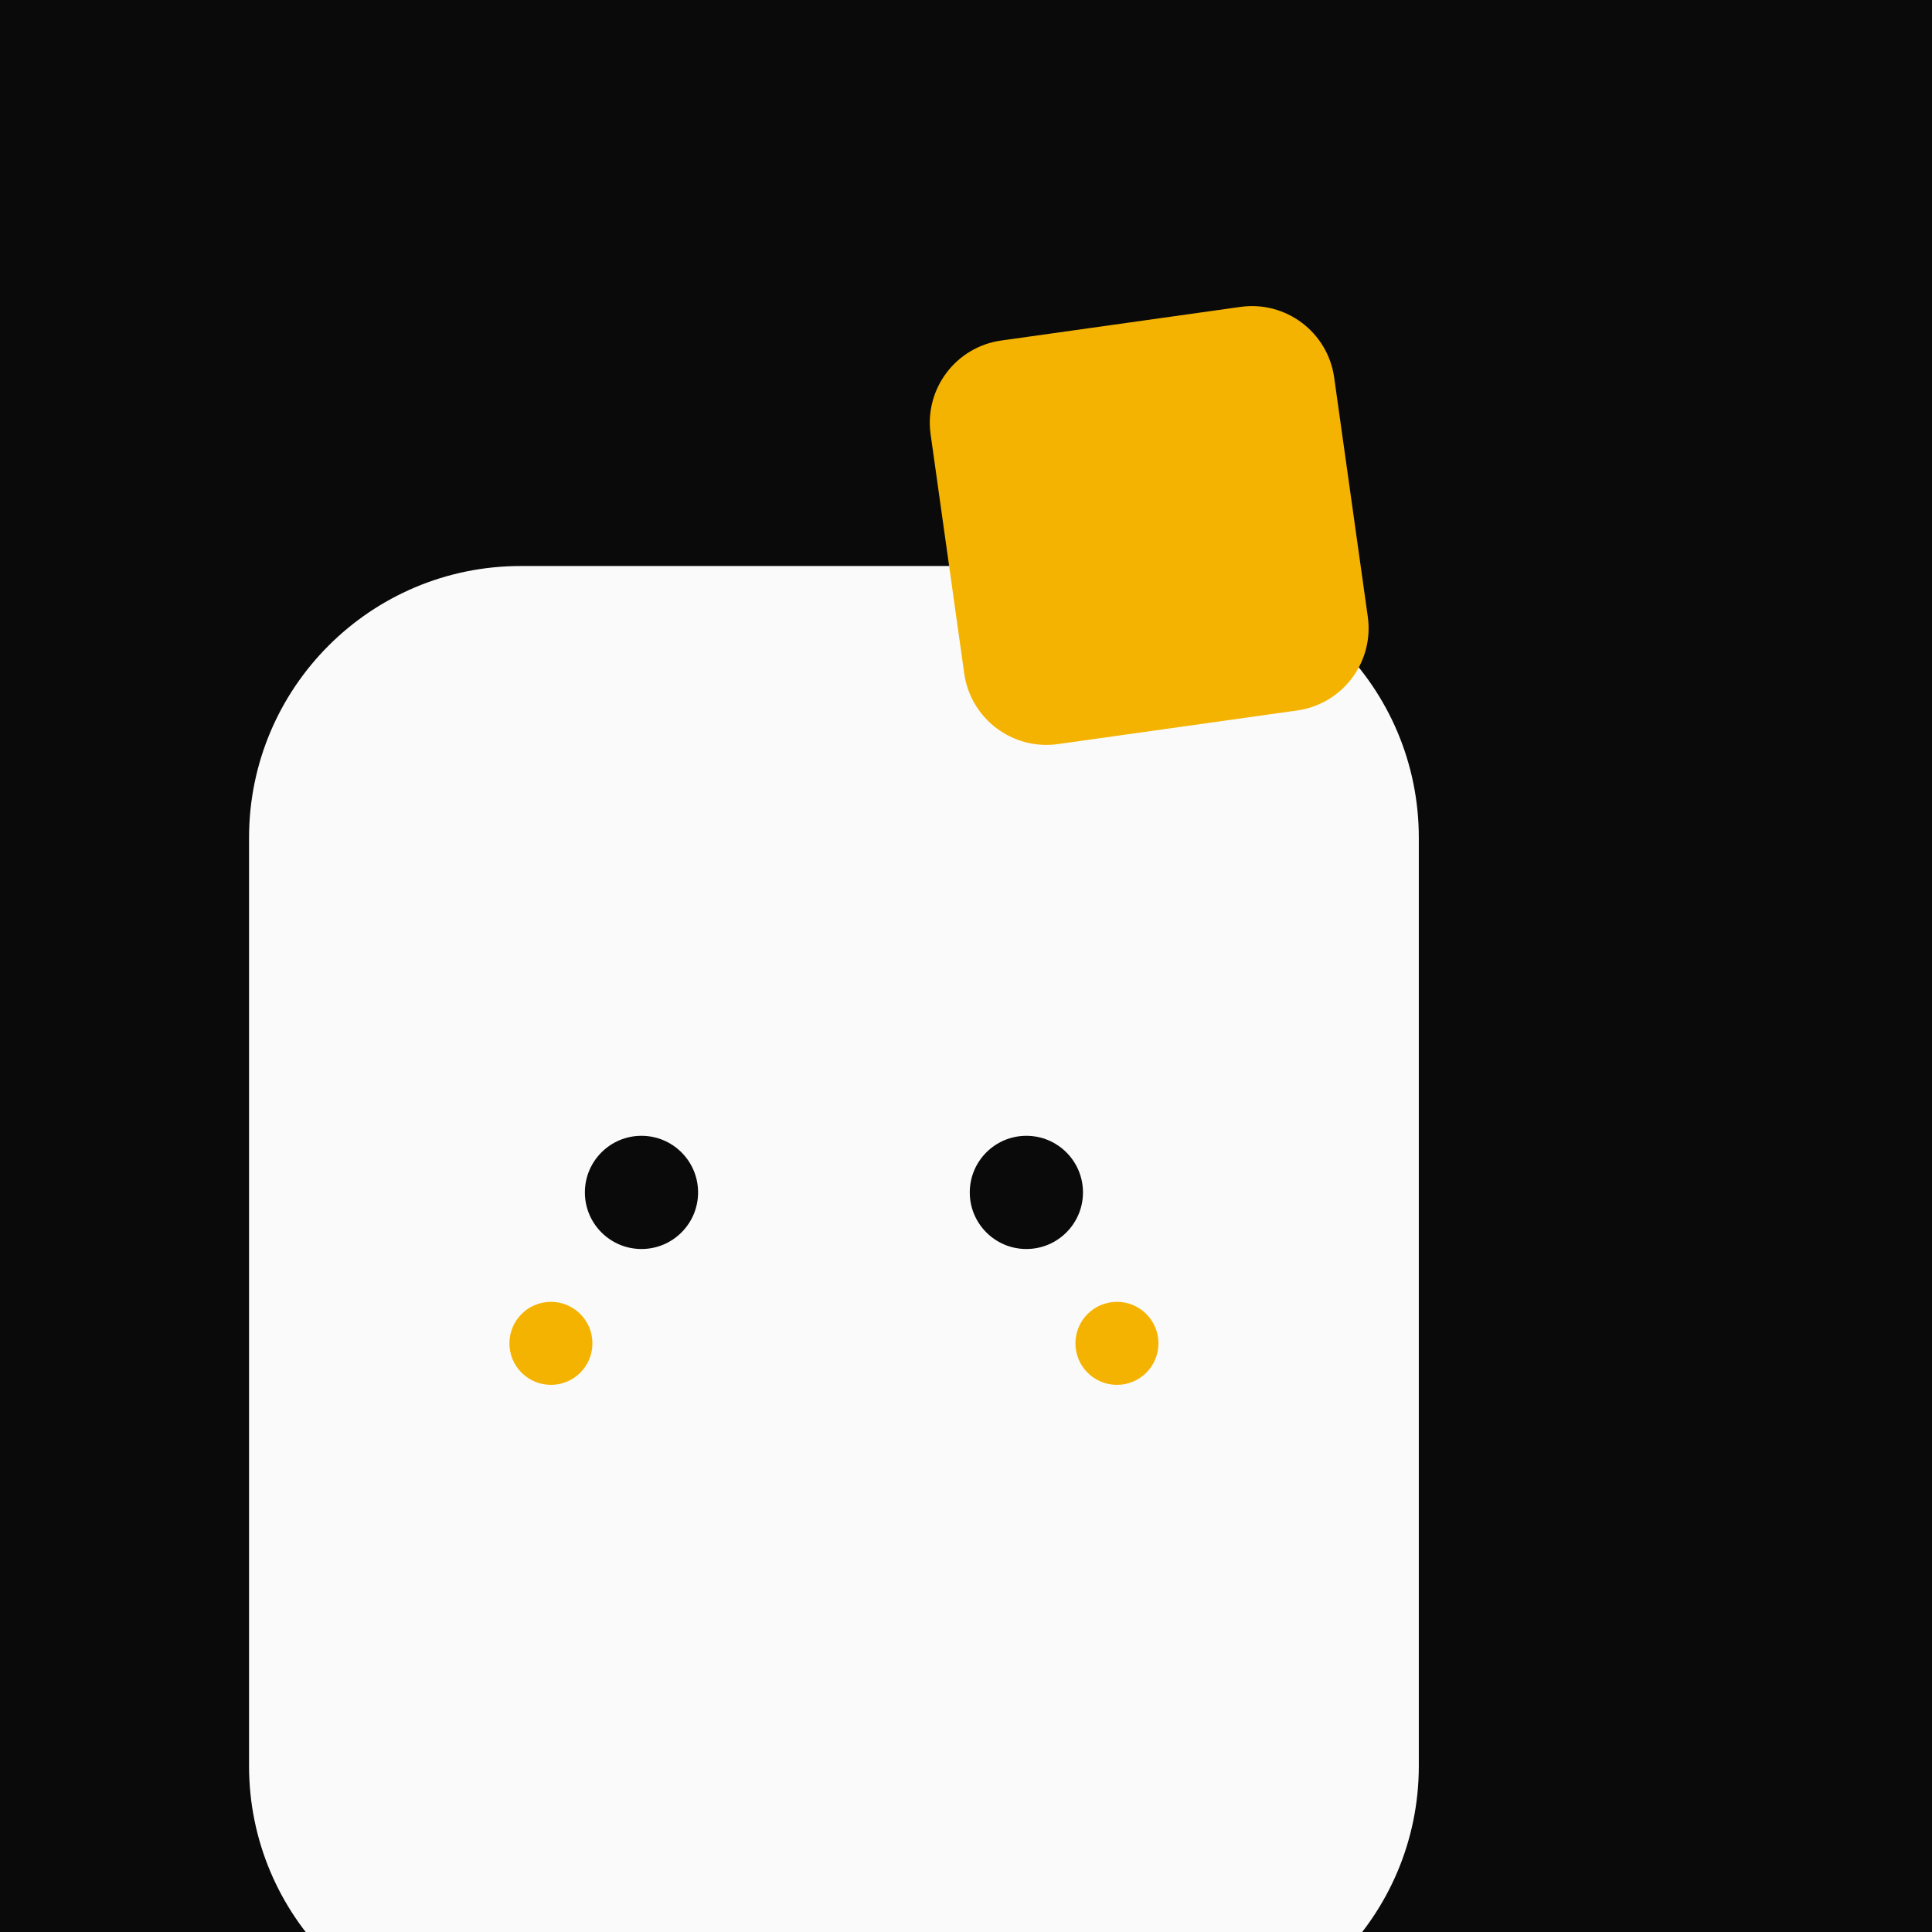
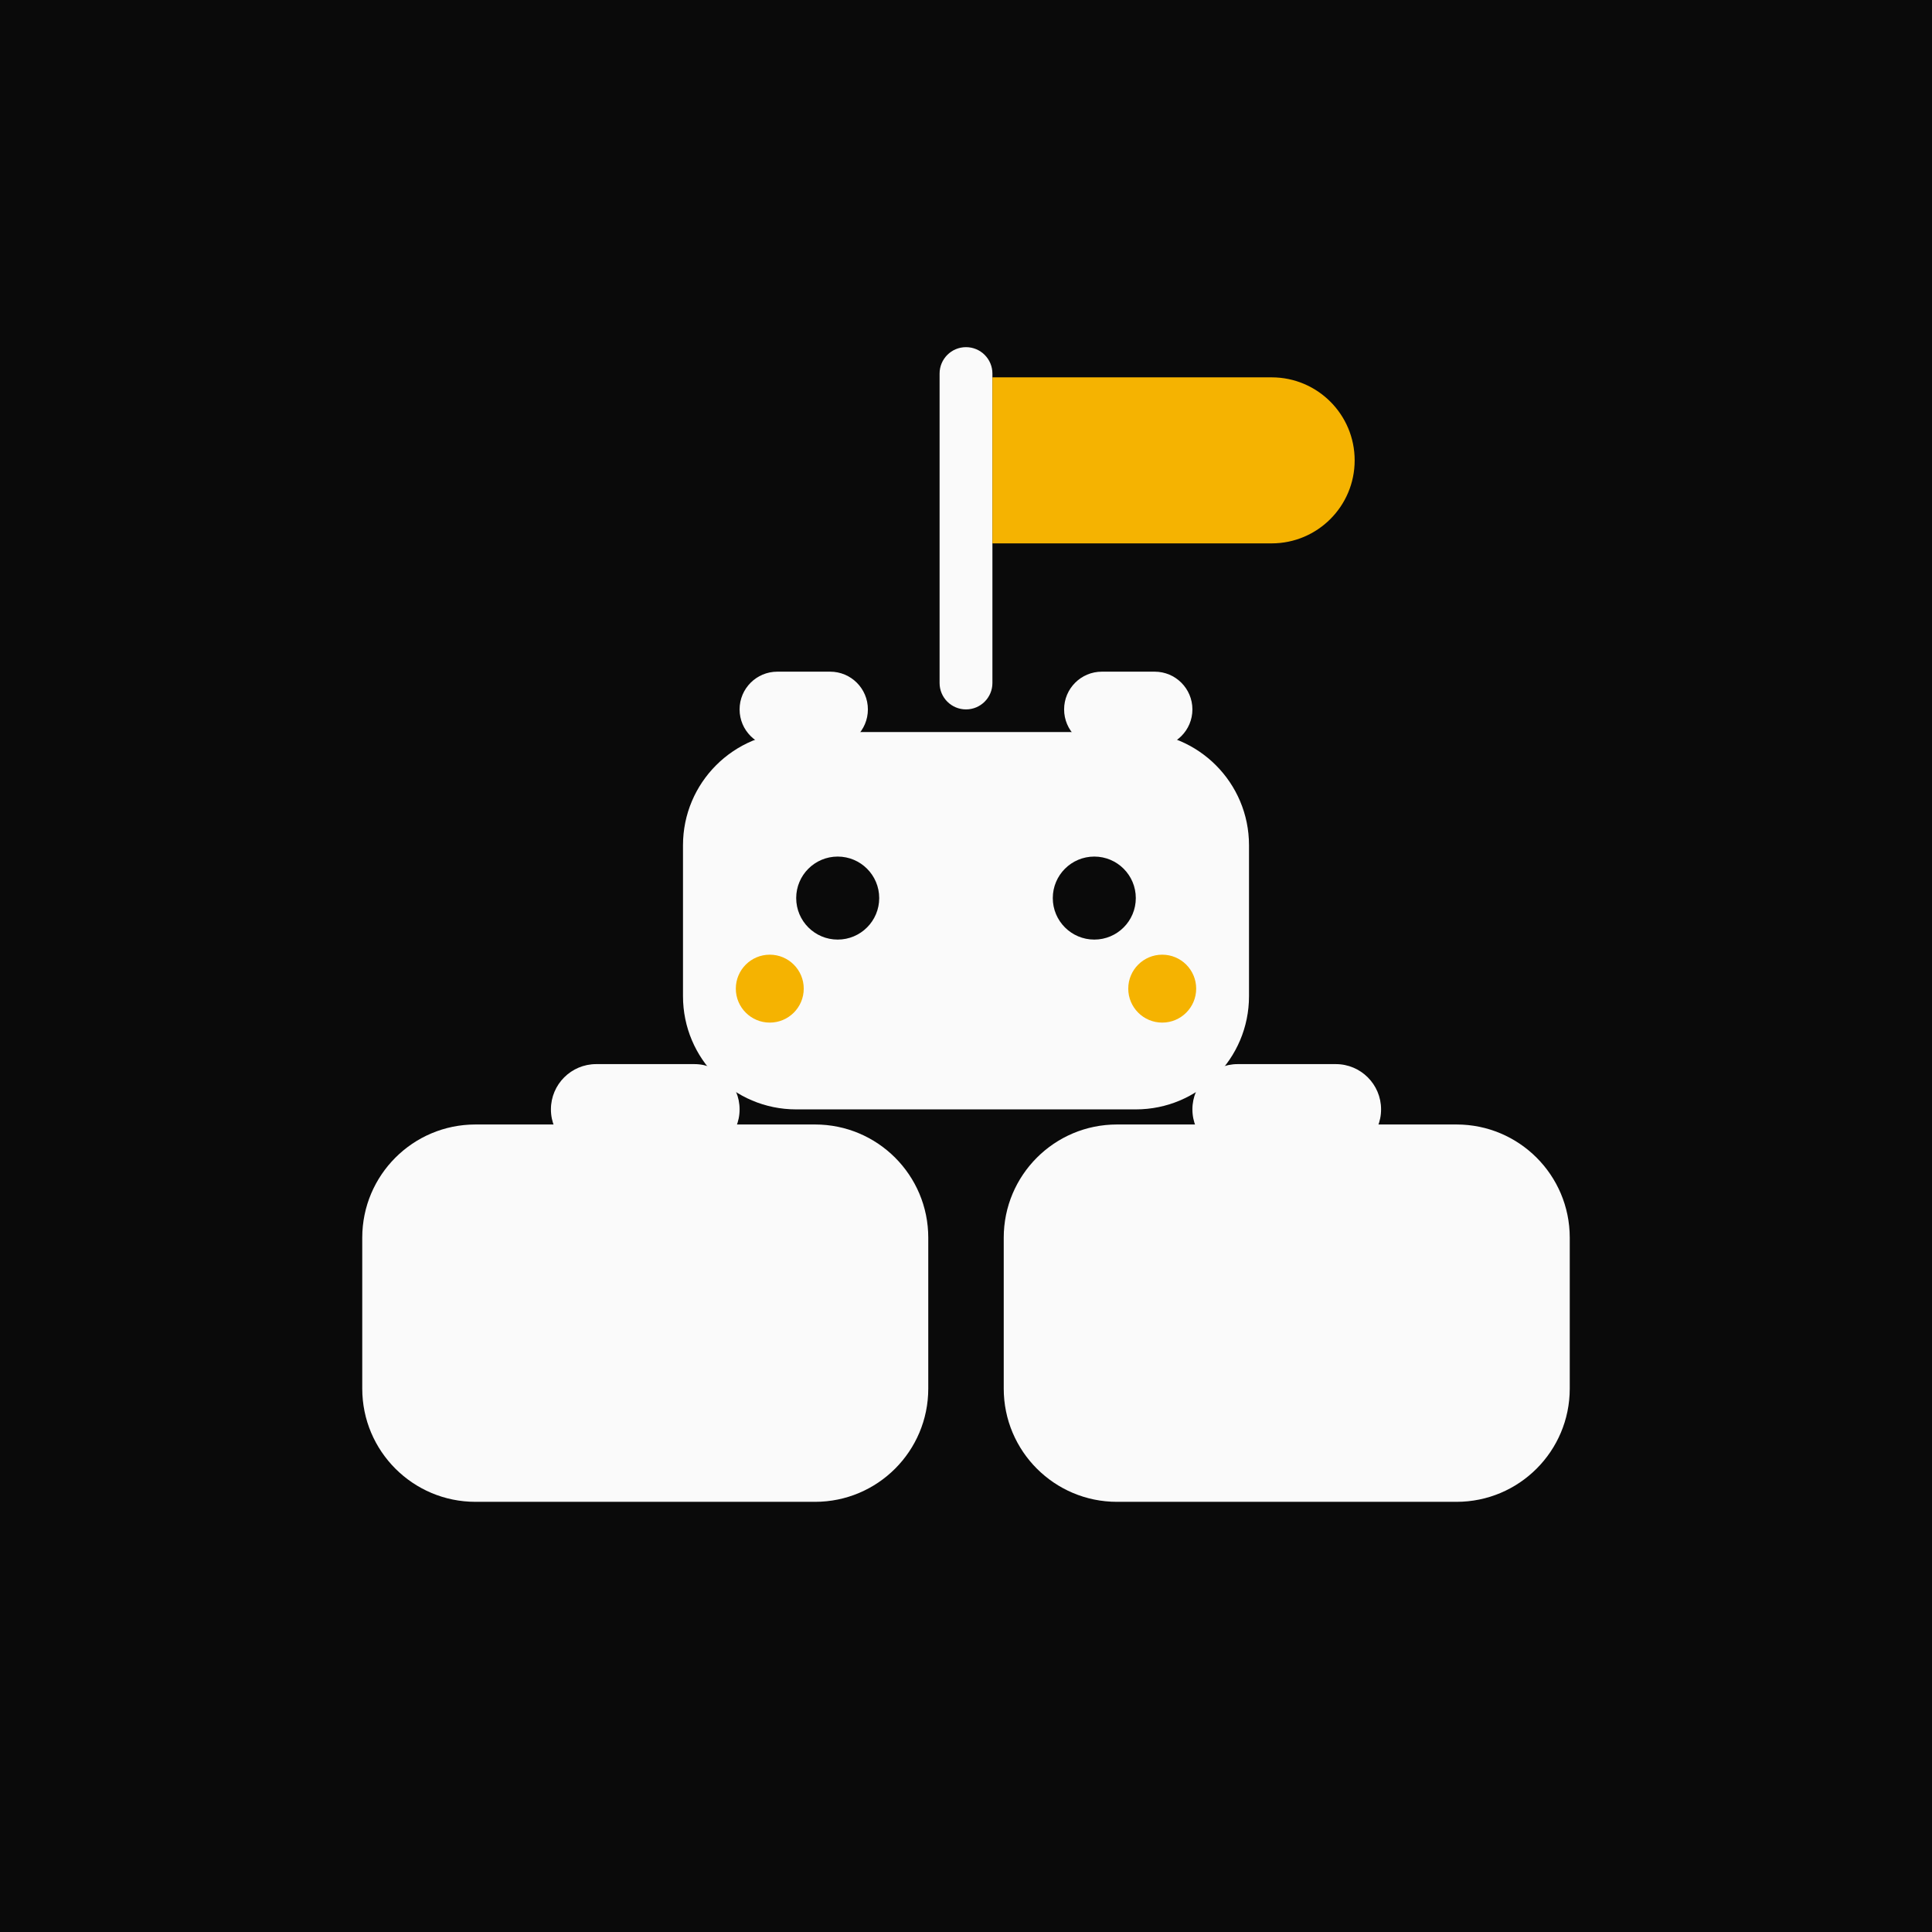
<svg xmlns="http://www.w3.org/2000/svg" viewBox="0 0 512 512" width="512" height="512">
  <rect width="512" height="512" fill="#0A0A0A" />
-   <rect x="66" y="150" width="310" height="390" rx="72" fill="#FAFAFA" />
-   <g transform="rotate(-8 300 150)">
-     <rect x="252" y="86" width="108" height="108" rx="22" fill="#F5B301" />
-   </g>
-   <circle cx="170" cy="316" r="15" fill="#0A0A0A" />
-   <circle cx="272" cy="316" r="15" fill="#0A0A0A" />
-   <circle cx="146" cy="356" r="11" fill="#F5B301" />
-   <circle cx="296" cy="356" r="11" fill="#F5B301" />
+   <rect x="96" y="298" width="150" height="100" rx="30" fill="#FAFAFA" />
+   <rect x="266" y="298" width="150" height="100" rx="30" fill="#FAFAFA" />
+   <rect x="181" y="194" width="150" height="100" rx="30" fill="#FAFAFA" />
+   <rect x="146" y="282" width="50" height="24" rx="12" fill="#FAFAFA" />
+   <rect x="316" y="282" width="50" height="24" rx="12" fill="#FAFAFA" />
+   <rect x="196" y="178" width="34" height="20" rx="10" fill="#FAFAFA" />
+   <rect x="282" y="178" width="34" height="20" rx="10" fill="#FAFAFA" />
+   <rect x="249" y="92" width="14" height="96" rx="7" fill="#FAFAFA" />
+   <path d="M263 100 h74 a14 14 0 0 1 0 44 h-74 z" fill="#F5B301" />
+   <circle cx="222" cy="238" r="11" fill="#0A0A0A" />
+   <circle cx="290" cy="238" r="11" fill="#0A0A0A" />
+   <circle cx="204" cy="262" r="9" fill="#F5B301" />
+   <circle cx="308" cy="262" r="9" fill="#F5B301" />
</svg>
